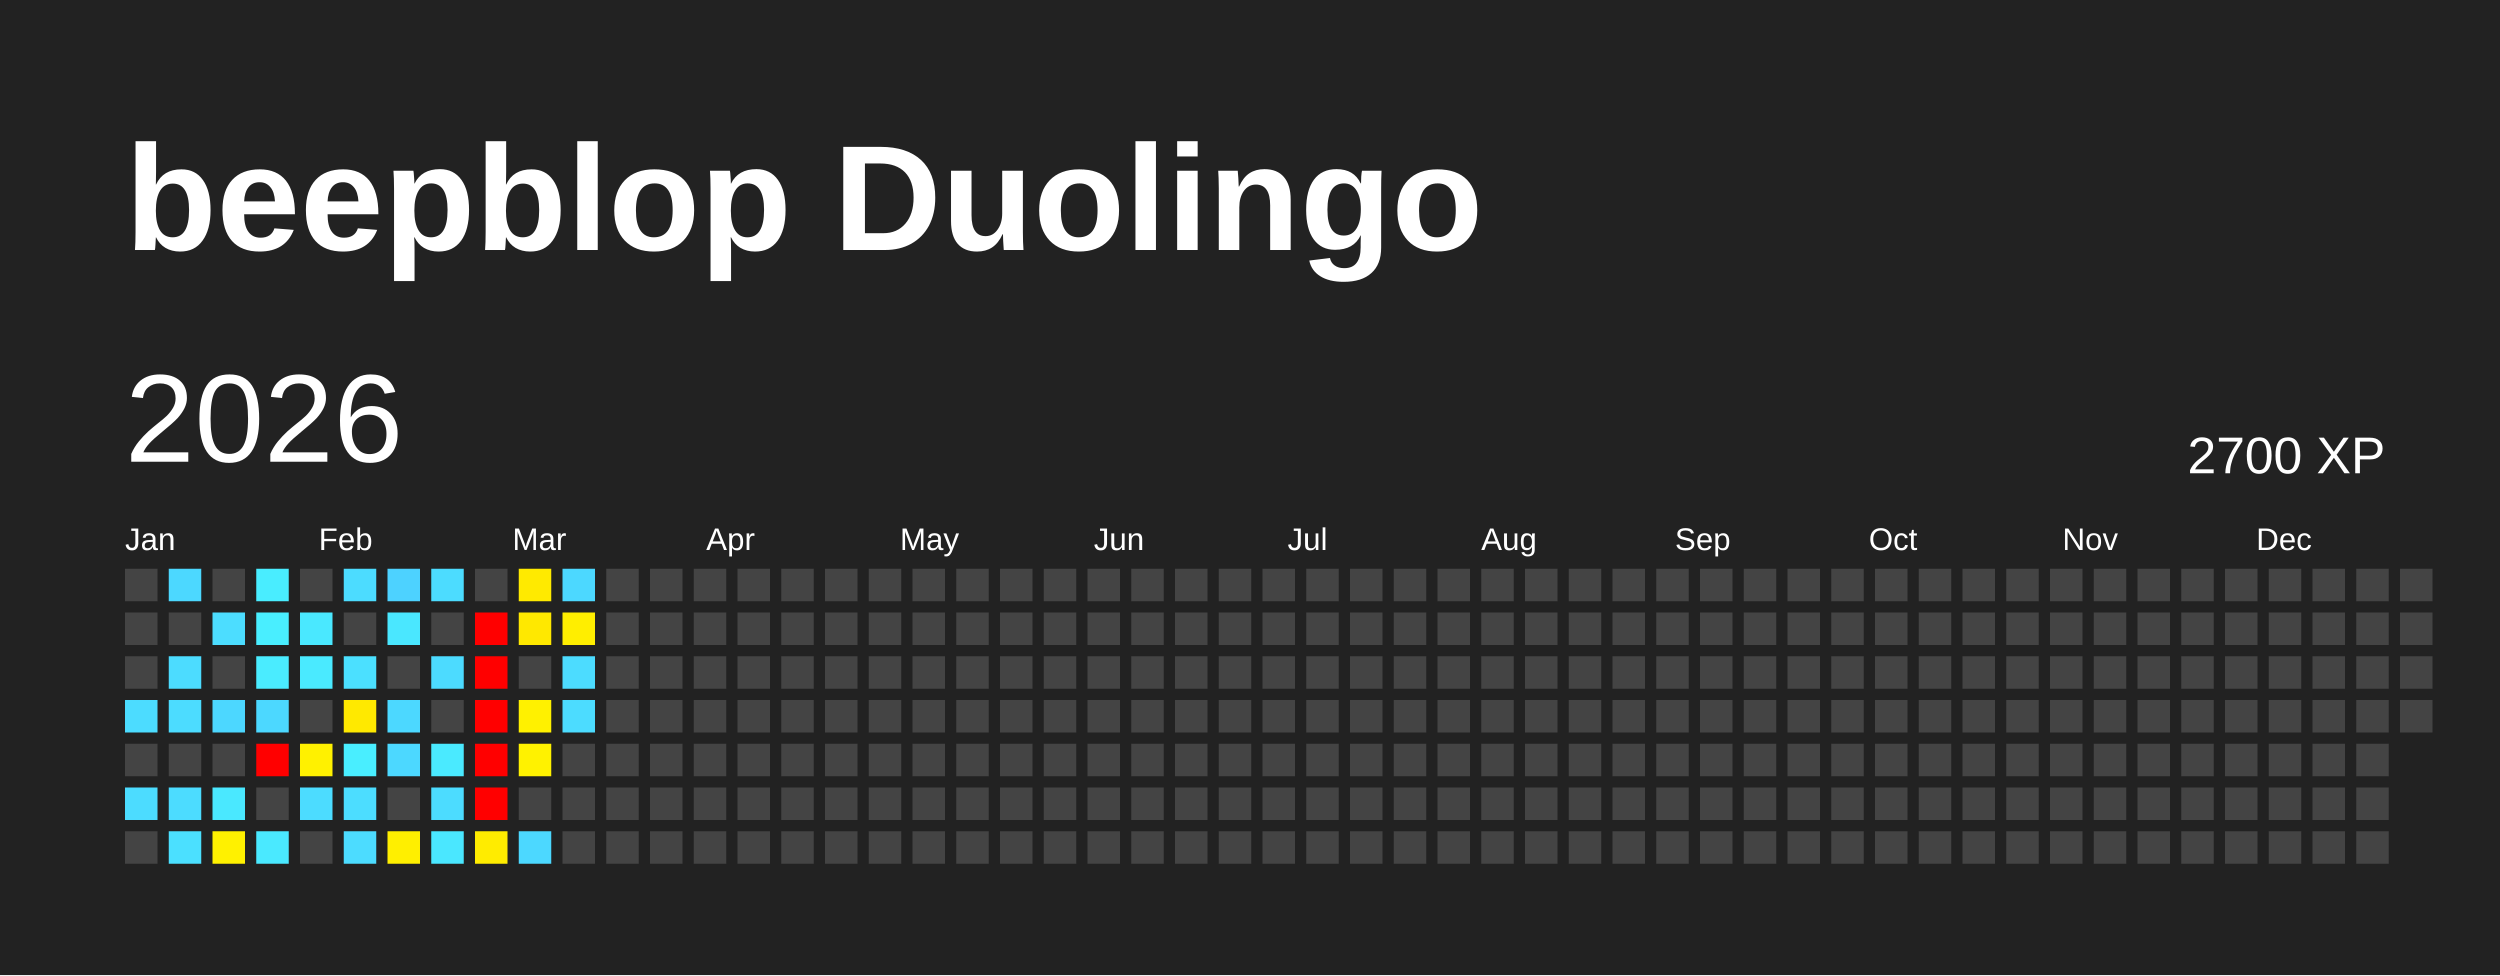
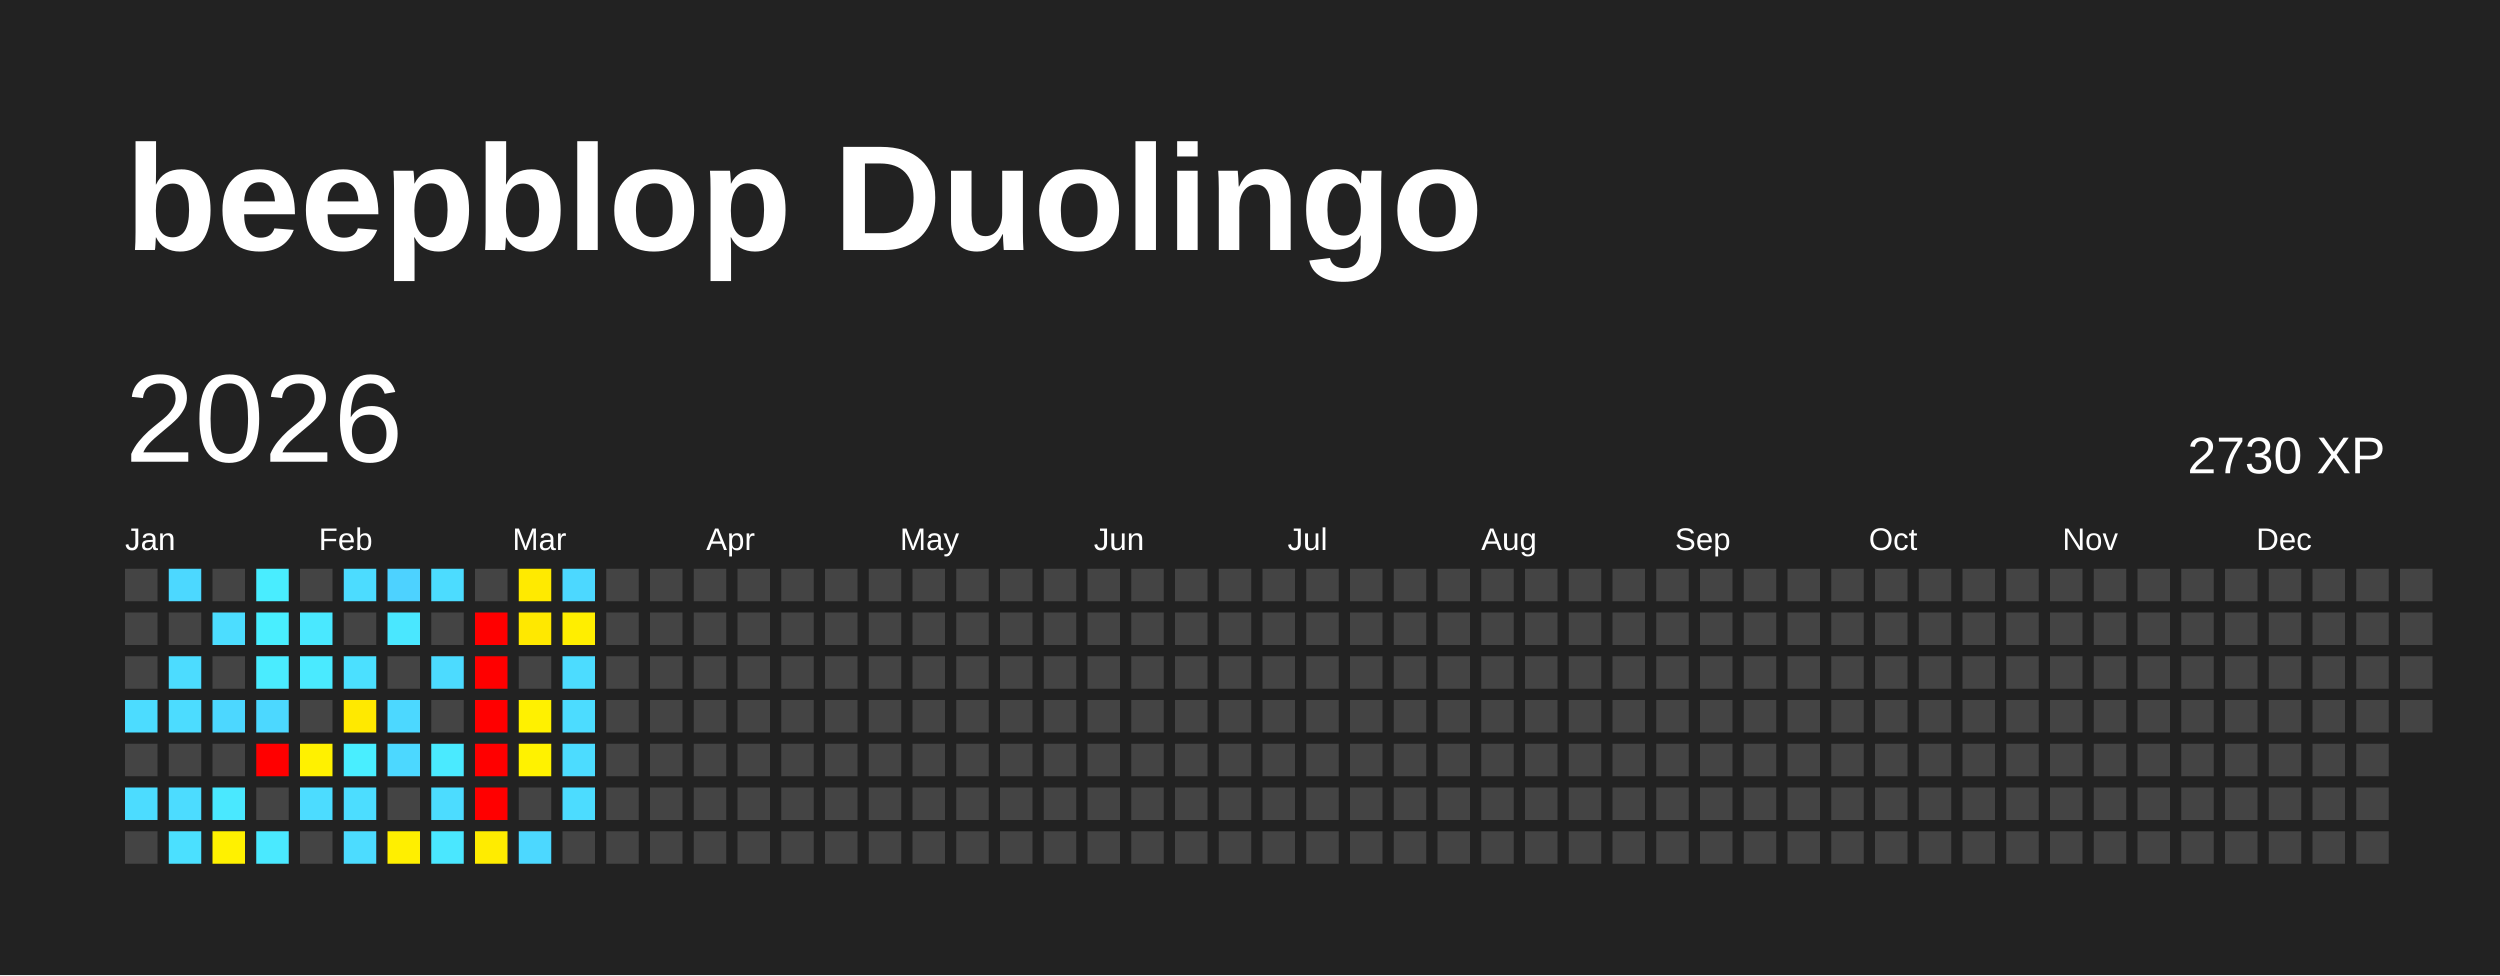
<svg xmlns="http://www.w3.org/2000/svg" baseProfile="full" height="78mm" version="1.1" viewBox="0,0,200,78" width="200mm">
  <defs />
  <rect fill="#222222" height="78" width="200" x="0" y="0" />
  <text fill="#FFFFFF" style="font-size:12px; font-family:Arial; font-weight:bold;" x="10" y="20">beepblop Duolingo</text>
  <text dominant-baseline="hanging" fill="#FFFFFF" style="font-size:10.0px; font-family:Arial;" x="10" y="30">2026</text>
-   <text dominant-baseline="hanging" fill="#FFFFFF" style="font-size:4.125px; font-family:Arial;" x="175" y="35">2700 XP</text>
+   <text dominant-baseline="hanging" fill="#FFFFFF" style="font-size:4.125px; font-family:Arial;" x="175" y="35">2730 XP</text>
  <text fill="#FFFFFF" style="font-size:2.5px; font-family:Arial" x="10.0" y="44">Jan</text>
  <text fill="#FFFFFF" style="font-size:2.5px; font-family:Arial" x="25.5" y="44">Feb</text>
  <text fill="#FFFFFF" style="font-size:2.5px; font-family:Arial" x="41.0" y="44">Mar</text>
  <text fill="#FFFFFF" style="font-size:2.5px; font-family:Arial" x="56.5" y="44">Apr</text>
  <text fill="#FFFFFF" style="font-size:2.5px; font-family:Arial" x="72.0" y="44">May</text>
  <text fill="#FFFFFF" style="font-size:2.5px; font-family:Arial" x="87.5" y="44">Jun</text>
  <text fill="#FFFFFF" style="font-size:2.5px; font-family:Arial" x="103.0" y="44">Jul</text>
  <text fill="#FFFFFF" style="font-size:2.5px; font-family:Arial" x="118.5" y="44">Aug</text>
  <text fill="#FFFFFF" style="font-size:2.5px; font-family:Arial" x="134.0" y="44">Sep</text>
  <text fill="#FFFFFF" style="font-size:2.5px; font-family:Arial" x="149.5" y="44">Oct</text>
  <text fill="#FFFFFF" style="font-size:2.5px; font-family:Arial" x="165.0" y="44">Nov</text>
  <text fill="#FFFFFF" style="font-size:2.5px; font-family:Arial" x="180.5" y="44">Dec</text>
  <rect fill="#444444" height="2.6" width="2.6" x="10.0" y="45.5" />
  <rect fill="#444444" height="2.6" width="2.6" x="10.0" y="49.0" />
  <rect fill="#444444" height="2.6" width="2.6" x="10.0" y="52.5" />
  <rect fill="#4cdcff" height="2.6" width="2.6" x="10.0" y="56.0" />
  <rect fill="#444444" height="2.6" width="2.6" x="10.0" y="59.5" />
  <rect fill="#4cdcff" height="2.6" width="2.6" x="10.0" y="63.0" />
  <rect fill="#444444" height="2.6" width="2.6" x="10.0" y="66.5" />
  <rect fill="#4cd8ff" height="2.6" width="2.6" x="13.5" y="45.5" />
  <rect fill="#444444" height="2.6" width="2.6" x="13.5" y="49.0" />
  <rect fill="#4cdcff" height="2.6" width="2.6" x="13.5" y="52.5" />
  <rect fill="#4cdcff" height="2.6" width="2.6" x="13.5" y="56.0" />
  <rect fill="#444444" height="2.6" width="2.6" x="13.5" y="59.5" />
  <rect fill="#4cdcff" height="2.6" width="2.6" x="13.5" y="63.0" />
  <rect fill="#4be0ff" height="2.6" width="2.6" x="13.5" y="66.5" />
  <rect fill="#444444" height="2.6" width="2.6" x="17.0" y="45.5" />
  <rect fill="#4cddff" height="2.6" width="2.6" x="17.0" y="49.0" />
  <rect fill="#444444" height="2.6" width="2.6" x="17.0" y="52.5" />
  <rect fill="#4cd7ff" height="2.6" width="2.6" x="17.0" y="56.0" />
  <rect fill="#444444" height="2.6" width="2.6" x="17.0" y="59.5" />
  <rect fill="#4ae8ff" height="2.6" width="2.6" x="17.0" y="63.0" />
  <rect fill="#fff100" height="2.6" width="2.6" x="17.0" y="66.5" />
  <rect fill="#49edff" height="2.6" width="2.6" x="20.5" y="45.5" />
  <rect fill="#49eeff" height="2.6" width="2.6" x="20.5" y="49.0" />
  <rect fill="#4aecff" height="2.6" width="2.6" x="20.5" y="52.5" />
  <rect fill="#4cd8ff" height="2.6" width="2.6" x="20.5" y="56.0" />
  <rect fill="red" height="2.6" width="2.6" x="20.5" y="59.5" />
  <rect fill="#444444" height="2.6" width="2.6" x="20.5" y="63.0" />
  <rect fill="#4ae9ff" height="2.6" width="2.6" x="20.5" y="66.5" />
  <rect fill="#444444" height="2.6" width="2.6" x="24.0" y="45.5" />
  <rect fill="#4ae8ff" height="2.6" width="2.6" x="24.0" y="49.0" />
  <rect fill="#4aeaff" height="2.6" width="2.6" x="24.0" y="52.5" />
  <rect fill="#444444" height="2.6" width="2.6" x="24.0" y="56.0" />
  <rect fill="#fff100" height="2.6" width="2.6" x="24.0" y="59.5" />
  <rect fill="#4cdcff" height="2.6" width="2.6" x="24.0" y="63.0" />
  <rect fill="#444444" height="2.6" width="2.6" x="24.0" y="66.5" />
  <rect fill="#4cdcff" height="2.6" width="2.6" x="27.5" y="45.5" />
  <rect fill="#444444" height="2.6" width="2.6" x="27.5" y="49.0" />
  <rect fill="#4be0ff" height="2.6" width="2.6" x="27.5" y="52.5" />
  <rect fill="#ffe900" height="2.6" width="2.6" x="27.5" y="56.0" />
  <rect fill="#49eeff" height="2.6" width="2.6" x="27.5" y="59.5" />
  <rect fill="#4cddff" height="2.6" width="2.6" x="27.5" y="63.0" />
  <rect fill="#4cdcff" height="2.6" width="2.6" x="27.5" y="66.5" />
  <rect fill="#4dd2ff" height="2.6" width="2.6" x="31.0" y="45.5" />
  <rect fill="#4ae7ff" height="2.6" width="2.6" x="31.0" y="49.0" />
  <rect fill="#444444" height="2.6" width="2.6" x="31.0" y="52.5" />
  <rect fill="#4cd8ff" height="2.6" width="2.6" x="31.0" y="56.0" />
  <rect fill="#4cd8ff" height="2.6" width="2.6" x="31.0" y="59.5" />
  <rect fill="#444444" height="2.6" width="2.6" x="31.0" y="63.0" />
  <rect fill="#ffef00" height="2.6" width="2.6" x="31.0" y="66.5" />
  <rect fill="#4cdcff" height="2.6" width="2.6" x="34.5" y="45.5" />
  <rect fill="#444444" height="2.6" width="2.6" x="34.5" y="49.0" />
  <rect fill="#4cdbff" height="2.6" width="2.6" x="34.5" y="52.5" />
  <rect fill="#444444" height="2.6" width="2.6" x="34.5" y="56.0" />
  <rect fill="#4aeaff" height="2.6" width="2.6" x="34.5" y="59.5" />
  <rect fill="#4cdcff" height="2.6" width="2.6" x="34.5" y="63.0" />
  <rect fill="#4ae7ff" height="2.6" width="2.6" x="34.5" y="66.5" />
  <rect fill="#444444" height="2.6" width="2.6" x="38.0" y="45.5" />
  <rect fill="red" height="2.6" width="2.6" x="38.0" y="49.0" />
  <rect fill="red" height="2.6" width="2.6" x="38.0" y="52.5" />
  <rect fill="red" height="2.6" width="2.6" x="38.0" y="56.0" />
  <rect fill="red" height="2.6" width="2.6" x="38.0" y="59.5" />
  <rect fill="red" height="2.6" width="2.6" x="38.0" y="63.0" />
  <rect fill="#ffec00" height="2.6" width="2.6" x="38.0" y="66.5" />
  <rect fill="#ffea00" height="2.6" width="2.6" x="41.5" y="45.5" />
  <rect fill="#ffe800" height="2.6" width="2.6" x="41.5" y="49.0" />
  <rect fill="#444444" height="2.6" width="2.6" x="41.5" y="52.5" />
  <rect fill="#fff100" height="2.6" width="2.6" x="41.5" y="56.0" />
  <rect fill="#fff200" height="2.6" width="2.6" x="41.5" y="59.5" />
  <rect fill="#444444" height="2.6" width="2.6" x="41.5" y="63.0" />
  <rect fill="#4cd8ff" height="2.6" width="2.6" x="41.5" y="66.5" />
  <rect fill="#4cd8ff" height="2.6" width="2.6" x="45.0" y="45.5" />
  <rect fill="#ffee00" height="2.6" width="2.6" x="45.0" y="49.0" />
  <rect fill="#4cdcff" height="2.6" width="2.6" x="45.0" y="52.5" />
  <rect fill="#4cdcff" height="2.6" width="2.6" x="45.0" y="56.0" />
-   <rect fill="#444444" height="2.6" width="2.6" x="45.0" y="59.5" />
-   <rect fill="#444444" height="2.6" width="2.6" x="45.0" y="63.0" />
+   <rect fill="#4cdcff" height="2.6" width="2.6" x="45.0" y="59.5" />
+   <rect fill="#4cdcff" height="2.6" width="2.6" x="45.0" y="63.0" />
  <rect fill="#444444" height="2.6" width="2.6" x="45.0" y="66.5" />
  <rect fill="#444444" height="2.6" width="2.6" x="48.5" y="45.5" />
  <rect fill="#444444" height="2.6" width="2.6" x="48.5" y="49.0" />
  <rect fill="#444444" height="2.6" width="2.6" x="48.5" y="52.5" />
  <rect fill="#444444" height="2.6" width="2.6" x="48.5" y="56.0" />
  <rect fill="#444444" height="2.6" width="2.6" x="48.5" y="59.5" />
  <rect fill="#444444" height="2.6" width="2.6" x="48.5" y="63.0" />
  <rect fill="#444444" height="2.6" width="2.6" x="48.5" y="66.5" />
  <rect fill="#444444" height="2.6" width="2.6" x="52.0" y="45.5" />
  <rect fill="#444444" height="2.6" width="2.6" x="52.0" y="49.0" />
  <rect fill="#444444" height="2.6" width="2.6" x="52.0" y="52.5" />
  <rect fill="#444444" height="2.6" width="2.6" x="52.0" y="56.0" />
  <rect fill="#444444" height="2.6" width="2.6" x="52.0" y="59.5" />
  <rect fill="#444444" height="2.6" width="2.6" x="52.0" y="63.0" />
  <rect fill="#444444" height="2.6" width="2.6" x="52.0" y="66.5" />
  <rect fill="#444444" height="2.6" width="2.6" x="55.5" y="45.5" />
  <rect fill="#444444" height="2.6" width="2.6" x="55.5" y="49.0" />
  <rect fill="#444444" height="2.6" width="2.6" x="55.5" y="52.5" />
  <rect fill="#444444" height="2.6" width="2.6" x="55.5" y="56.0" />
  <rect fill="#444444" height="2.6" width="2.6" x="55.5" y="59.5" />
  <rect fill="#444444" height="2.6" width="2.6" x="55.5" y="63.0" />
  <rect fill="#444444" height="2.6" width="2.6" x="55.5" y="66.5" />
  <rect fill="#444444" height="2.6" width="2.6" x="59.0" y="45.5" />
  <rect fill="#444444" height="2.6" width="2.6" x="59.0" y="49.0" />
  <rect fill="#444444" height="2.6" width="2.6" x="59.0" y="52.5" />
  <rect fill="#444444" height="2.6" width="2.6" x="59.0" y="56.0" />
  <rect fill="#444444" height="2.6" width="2.6" x="59.0" y="59.5" />
  <rect fill="#444444" height="2.6" width="2.6" x="59.0" y="63.0" />
  <rect fill="#444444" height="2.6" width="2.6" x="59.0" y="66.5" />
  <rect fill="#444444" height="2.6" width="2.6" x="62.5" y="45.5" />
  <rect fill="#444444" height="2.6" width="2.6" x="62.5" y="49.0" />
  <rect fill="#444444" height="2.6" width="2.6" x="62.5" y="52.5" />
  <rect fill="#444444" height="2.6" width="2.6" x="62.5" y="56.0" />
  <rect fill="#444444" height="2.6" width="2.6" x="62.5" y="59.5" />
  <rect fill="#444444" height="2.6" width="2.6" x="62.5" y="63.0" />
  <rect fill="#444444" height="2.6" width="2.6" x="62.5" y="66.5" />
  <rect fill="#444444" height="2.6" width="2.6" x="66.0" y="45.5" />
  <rect fill="#444444" height="2.6" width="2.6" x="66.0" y="49.0" />
  <rect fill="#444444" height="2.6" width="2.6" x="66.0" y="52.5" />
  <rect fill="#444444" height="2.6" width="2.6" x="66.0" y="56.0" />
  <rect fill="#444444" height="2.6" width="2.6" x="66.0" y="59.5" />
  <rect fill="#444444" height="2.6" width="2.6" x="66.0" y="63.0" />
  <rect fill="#444444" height="2.6" width="2.6" x="66.0" y="66.5" />
  <rect fill="#444444" height="2.6" width="2.6" x="69.5" y="45.5" />
  <rect fill="#444444" height="2.6" width="2.6" x="69.5" y="49.0" />
  <rect fill="#444444" height="2.6" width="2.6" x="69.5" y="52.5" />
  <rect fill="#444444" height="2.6" width="2.6" x="69.5" y="56.0" />
  <rect fill="#444444" height="2.6" width="2.6" x="69.5" y="59.5" />
  <rect fill="#444444" height="2.6" width="2.6" x="69.5" y="63.0" />
  <rect fill="#444444" height="2.6" width="2.6" x="69.5" y="66.5" />
  <rect fill="#444444" height="2.6" width="2.6" x="73.0" y="45.5" />
  <rect fill="#444444" height="2.6" width="2.6" x="73.0" y="49.0" />
  <rect fill="#444444" height="2.6" width="2.6" x="73.0" y="52.5" />
  <rect fill="#444444" height="2.6" width="2.6" x="73.0" y="56.0" />
  <rect fill="#444444" height="2.6" width="2.6" x="73.0" y="59.5" />
  <rect fill="#444444" height="2.6" width="2.6" x="73.0" y="63.0" />
  <rect fill="#444444" height="2.6" width="2.6" x="73.0" y="66.5" />
  <rect fill="#444444" height="2.6" width="2.6" x="76.5" y="45.5" />
  <rect fill="#444444" height="2.6" width="2.6" x="76.5" y="49.0" />
  <rect fill="#444444" height="2.6" width="2.6" x="76.5" y="52.5" />
  <rect fill="#444444" height="2.6" width="2.6" x="76.5" y="56.0" />
  <rect fill="#444444" height="2.6" width="2.6" x="76.5" y="59.5" />
  <rect fill="#444444" height="2.6" width="2.6" x="76.5" y="63.0" />
  <rect fill="#444444" height="2.6" width="2.6" x="76.5" y="66.5" />
  <rect fill="#444444" height="2.6" width="2.6" x="80.0" y="45.5" />
  <rect fill="#444444" height="2.6" width="2.6" x="80.0" y="49.0" />
  <rect fill="#444444" height="2.6" width="2.6" x="80.0" y="52.5" />
  <rect fill="#444444" height="2.6" width="2.6" x="80.0" y="56.0" />
  <rect fill="#444444" height="2.6" width="2.6" x="80.0" y="59.5" />
  <rect fill="#444444" height="2.6" width="2.6" x="80.0" y="63.0" />
  <rect fill="#444444" height="2.6" width="2.6" x="80.0" y="66.5" />
  <rect fill="#444444" height="2.6" width="2.6" x="83.5" y="45.5" />
  <rect fill="#444444" height="2.6" width="2.6" x="83.5" y="49.0" />
  <rect fill="#444444" height="2.6" width="2.6" x="83.5" y="52.5" />
  <rect fill="#444444" height="2.6" width="2.6" x="83.5" y="56.0" />
  <rect fill="#444444" height="2.6" width="2.6" x="83.5" y="59.5" />
  <rect fill="#444444" height="2.6" width="2.6" x="83.5" y="63.0" />
  <rect fill="#444444" height="2.6" width="2.6" x="83.5" y="66.5" />
  <rect fill="#444444" height="2.6" width="2.6" x="87.0" y="45.5" />
  <rect fill="#444444" height="2.6" width="2.6" x="87.0" y="49.0" />
  <rect fill="#444444" height="2.6" width="2.6" x="87.0" y="52.5" />
  <rect fill="#444444" height="2.6" width="2.6" x="87.0" y="56.0" />
  <rect fill="#444444" height="2.6" width="2.6" x="87.0" y="59.5" />
  <rect fill="#444444" height="2.6" width="2.6" x="87.0" y="63.0" />
  <rect fill="#444444" height="2.6" width="2.6" x="87.0" y="66.5" />
  <rect fill="#444444" height="2.6" width="2.6" x="90.5" y="45.5" />
  <rect fill="#444444" height="2.6" width="2.6" x="90.5" y="49.0" />
  <rect fill="#444444" height="2.6" width="2.6" x="90.5" y="52.5" />
  <rect fill="#444444" height="2.6" width="2.6" x="90.5" y="56.0" />
  <rect fill="#444444" height="2.6" width="2.6" x="90.5" y="59.5" />
  <rect fill="#444444" height="2.6" width="2.6" x="90.5" y="63.0" />
  <rect fill="#444444" height="2.6" width="2.6" x="90.5" y="66.5" />
  <rect fill="#444444" height="2.6" width="2.6" x="94.0" y="45.5" />
  <rect fill="#444444" height="2.6" width="2.6" x="94.0" y="49.0" />
  <rect fill="#444444" height="2.6" width="2.6" x="94.0" y="52.5" />
  <rect fill="#444444" height="2.6" width="2.6" x="94.0" y="56.0" />
  <rect fill="#444444" height="2.6" width="2.6" x="94.0" y="59.5" />
  <rect fill="#444444" height="2.6" width="2.6" x="94.0" y="63.0" />
  <rect fill="#444444" height="2.6" width="2.6" x="94.0" y="66.5" />
  <rect fill="#444444" height="2.6" width="2.6" x="97.5" y="45.5" />
  <rect fill="#444444" height="2.6" width="2.6" x="97.5" y="49.0" />
  <rect fill="#444444" height="2.6" width="2.6" x="97.5" y="52.5" />
  <rect fill="#444444" height="2.6" width="2.6" x="97.5" y="56.0" />
  <rect fill="#444444" height="2.6" width="2.6" x="97.5" y="59.5" />
  <rect fill="#444444" height="2.6" width="2.6" x="97.5" y="63.0" />
  <rect fill="#444444" height="2.6" width="2.6" x="97.5" y="66.5" />
  <rect fill="#444444" height="2.6" width="2.6" x="101.0" y="45.5" />
  <rect fill="#444444" height="2.6" width="2.6" x="101.0" y="49.0" />
  <rect fill="#444444" height="2.6" width="2.6" x="101.0" y="52.5" />
  <rect fill="#444444" height="2.6" width="2.6" x="101.0" y="56.0" />
  <rect fill="#444444" height="2.6" width="2.6" x="101.0" y="59.5" />
  <rect fill="#444444" height="2.6" width="2.6" x="101.0" y="63.0" />
  <rect fill="#444444" height="2.6" width="2.6" x="101.0" y="66.5" />
  <rect fill="#444444" height="2.6" width="2.6" x="104.5" y="45.5" />
  <rect fill="#444444" height="2.6" width="2.6" x="104.5" y="49.0" />
  <rect fill="#444444" height="2.6" width="2.6" x="104.5" y="52.5" />
  <rect fill="#444444" height="2.6" width="2.6" x="104.5" y="56.0" />
  <rect fill="#444444" height="2.6" width="2.6" x="104.5" y="59.5" />
  <rect fill="#444444" height="2.6" width="2.6" x="104.5" y="63.0" />
  <rect fill="#444444" height="2.6" width="2.6" x="104.5" y="66.5" />
  <rect fill="#444444" height="2.6" width="2.6" x="108.0" y="45.5" />
  <rect fill="#444444" height="2.6" width="2.6" x="108.0" y="49.0" />
  <rect fill="#444444" height="2.6" width="2.6" x="108.0" y="52.5" />
  <rect fill="#444444" height="2.6" width="2.6" x="108.0" y="56.0" />
  <rect fill="#444444" height="2.6" width="2.6" x="108.0" y="59.5" />
  <rect fill="#444444" height="2.6" width="2.6" x="108.0" y="63.0" />
  <rect fill="#444444" height="2.6" width="2.6" x="108.0" y="66.5" />
  <rect fill="#444444" height="2.6" width="2.6" x="111.5" y="45.5" />
  <rect fill="#444444" height="2.6" width="2.6" x="111.5" y="49.0" />
  <rect fill="#444444" height="2.6" width="2.6" x="111.5" y="52.5" />
  <rect fill="#444444" height="2.6" width="2.6" x="111.5" y="56.0" />
  <rect fill="#444444" height="2.6" width="2.6" x="111.5" y="59.5" />
  <rect fill="#444444" height="2.6" width="2.6" x="111.5" y="63.0" />
  <rect fill="#444444" height="2.6" width="2.6" x="111.5" y="66.5" />
  <rect fill="#444444" height="2.6" width="2.6" x="115.0" y="45.5" />
  <rect fill="#444444" height="2.6" width="2.6" x="115.0" y="49.0" />
  <rect fill="#444444" height="2.6" width="2.6" x="115.0" y="52.5" />
  <rect fill="#444444" height="2.6" width="2.6" x="115.0" y="56.0" />
  <rect fill="#444444" height="2.6" width="2.6" x="115.0" y="59.5" />
  <rect fill="#444444" height="2.6" width="2.6" x="115.0" y="63.0" />
  <rect fill="#444444" height="2.6" width="2.6" x="115.0" y="66.5" />
  <rect fill="#444444" height="2.6" width="2.6" x="118.5" y="45.5" />
  <rect fill="#444444" height="2.6" width="2.6" x="118.5" y="49.0" />
  <rect fill="#444444" height="2.6" width="2.6" x="118.5" y="52.5" />
  <rect fill="#444444" height="2.6" width="2.6" x="118.5" y="56.0" />
  <rect fill="#444444" height="2.6" width="2.6" x="118.5" y="59.5" />
  <rect fill="#444444" height="2.6" width="2.6" x="118.5" y="63.0" />
  <rect fill="#444444" height="2.6" width="2.6" x="118.5" y="66.5" />
  <rect fill="#444444" height="2.6" width="2.6" x="122.0" y="45.5" />
  <rect fill="#444444" height="2.6" width="2.6" x="122.0" y="49.0" />
  <rect fill="#444444" height="2.6" width="2.6" x="122.0" y="52.5" />
  <rect fill="#444444" height="2.6" width="2.6" x="122.0" y="56.0" />
  <rect fill="#444444" height="2.6" width="2.6" x="122.0" y="59.5" />
  <rect fill="#444444" height="2.6" width="2.6" x="122.0" y="63.0" />
  <rect fill="#444444" height="2.6" width="2.6" x="122.0" y="66.5" />
  <rect fill="#444444" height="2.6" width="2.6" x="125.5" y="45.5" />
  <rect fill="#444444" height="2.6" width="2.6" x="125.5" y="49.0" />
  <rect fill="#444444" height="2.6" width="2.6" x="125.5" y="52.5" />
  <rect fill="#444444" height="2.6" width="2.6" x="125.5" y="56.0" />
  <rect fill="#444444" height="2.6" width="2.6" x="125.5" y="59.5" />
  <rect fill="#444444" height="2.6" width="2.6" x="125.5" y="63.0" />
  <rect fill="#444444" height="2.6" width="2.6" x="125.5" y="66.5" />
  <rect fill="#444444" height="2.6" width="2.6" x="129.0" y="45.5" />
  <rect fill="#444444" height="2.6" width="2.6" x="129.0" y="49.0" />
  <rect fill="#444444" height="2.6" width="2.6" x="129.0" y="52.5" />
  <rect fill="#444444" height="2.6" width="2.6" x="129.0" y="56.0" />
  <rect fill="#444444" height="2.6" width="2.6" x="129.0" y="59.5" />
  <rect fill="#444444" height="2.6" width="2.6" x="129.0" y="63.0" />
  <rect fill="#444444" height="2.6" width="2.6" x="129.0" y="66.5" />
  <rect fill="#444444" height="2.6" width="2.6" x="132.5" y="45.5" />
  <rect fill="#444444" height="2.6" width="2.6" x="132.5" y="49.0" />
  <rect fill="#444444" height="2.6" width="2.6" x="132.5" y="52.5" />
  <rect fill="#444444" height="2.6" width="2.6" x="132.5" y="56.0" />
  <rect fill="#444444" height="2.6" width="2.6" x="132.5" y="59.5" />
  <rect fill="#444444" height="2.6" width="2.6" x="132.5" y="63.0" />
  <rect fill="#444444" height="2.6" width="2.6" x="132.5" y="66.5" />
  <rect fill="#444444" height="2.6" width="2.6" x="136.0" y="45.5" />
  <rect fill="#444444" height="2.6" width="2.6" x="136.0" y="49.0" />
  <rect fill="#444444" height="2.6" width="2.6" x="136.0" y="52.5" />
  <rect fill="#444444" height="2.6" width="2.6" x="136.0" y="56.0" />
  <rect fill="#444444" height="2.6" width="2.6" x="136.0" y="59.5" />
  <rect fill="#444444" height="2.6" width="2.6" x="136.0" y="63.0" />
  <rect fill="#444444" height="2.6" width="2.6" x="136.0" y="66.5" />
  <rect fill="#444444" height="2.6" width="2.6" x="139.5" y="45.5" />
  <rect fill="#444444" height="2.6" width="2.6" x="139.5" y="49.0" />
  <rect fill="#444444" height="2.6" width="2.6" x="139.5" y="52.5" />
  <rect fill="#444444" height="2.6" width="2.6" x="139.5" y="56.0" />
  <rect fill="#444444" height="2.6" width="2.6" x="139.5" y="59.5" />
  <rect fill="#444444" height="2.6" width="2.6" x="139.5" y="63.0" />
  <rect fill="#444444" height="2.6" width="2.6" x="139.5" y="66.5" />
  <rect fill="#444444" height="2.6" width="2.6" x="143.0" y="45.5" />
  <rect fill="#444444" height="2.6" width="2.6" x="143.0" y="49.0" />
  <rect fill="#444444" height="2.6" width="2.6" x="143.0" y="52.5" />
  <rect fill="#444444" height="2.6" width="2.6" x="143.0" y="56.0" />
  <rect fill="#444444" height="2.6" width="2.6" x="143.0" y="59.5" />
  <rect fill="#444444" height="2.6" width="2.6" x="143.0" y="63.0" />
  <rect fill="#444444" height="2.6" width="2.6" x="143.0" y="66.5" />
  <rect fill="#444444" height="2.6" width="2.6" x="146.5" y="45.5" />
  <rect fill="#444444" height="2.6" width="2.6" x="146.5" y="49.0" />
  <rect fill="#444444" height="2.6" width="2.6" x="146.5" y="52.5" />
  <rect fill="#444444" height="2.6" width="2.6" x="146.5" y="56.0" />
  <rect fill="#444444" height="2.6" width="2.6" x="146.5" y="59.5" />
  <rect fill="#444444" height="2.6" width="2.6" x="146.5" y="63.0" />
  <rect fill="#444444" height="2.6" width="2.6" x="146.5" y="66.5" />
  <rect fill="#444444" height="2.6" width="2.6" x="150.0" y="45.5" />
  <rect fill="#444444" height="2.6" width="2.6" x="150.0" y="49.0" />
  <rect fill="#444444" height="2.6" width="2.6" x="150.0" y="52.5" />
  <rect fill="#444444" height="2.6" width="2.6" x="150.0" y="56.0" />
  <rect fill="#444444" height="2.6" width="2.6" x="150.0" y="59.5" />
  <rect fill="#444444" height="2.6" width="2.6" x="150.0" y="63.0" />
  <rect fill="#444444" height="2.6" width="2.6" x="150.0" y="66.5" />
  <rect fill="#444444" height="2.6" width="2.6" x="153.5" y="45.5" />
  <rect fill="#444444" height="2.6" width="2.6" x="153.5" y="49.0" />
  <rect fill="#444444" height="2.6" width="2.6" x="153.5" y="52.5" />
  <rect fill="#444444" height="2.6" width="2.6" x="153.5" y="56.0" />
  <rect fill="#444444" height="2.6" width="2.6" x="153.5" y="59.5" />
  <rect fill="#444444" height="2.6" width="2.6" x="153.5" y="63.0" />
  <rect fill="#444444" height="2.6" width="2.6" x="153.5" y="66.5" />
  <rect fill="#444444" height="2.6" width="2.6" x="157.0" y="45.5" />
  <rect fill="#444444" height="2.6" width="2.6" x="157.0" y="49.0" />
  <rect fill="#444444" height="2.6" width="2.6" x="157.0" y="52.5" />
  <rect fill="#444444" height="2.6" width="2.6" x="157.0" y="56.0" />
  <rect fill="#444444" height="2.6" width="2.6" x="157.0" y="59.5" />
  <rect fill="#444444" height="2.6" width="2.6" x="157.0" y="63.0" />
  <rect fill="#444444" height="2.6" width="2.6" x="157.0" y="66.5" />
  <rect fill="#444444" height="2.6" width="2.6" x="160.5" y="45.5" />
  <rect fill="#444444" height="2.6" width="2.6" x="160.5" y="49.0" />
  <rect fill="#444444" height="2.6" width="2.6" x="160.5" y="52.5" />
  <rect fill="#444444" height="2.6" width="2.6" x="160.5" y="56.0" />
  <rect fill="#444444" height="2.6" width="2.6" x="160.5" y="59.5" />
  <rect fill="#444444" height="2.6" width="2.6" x="160.5" y="63.0" />
  <rect fill="#444444" height="2.6" width="2.6" x="160.5" y="66.5" />
  <rect fill="#444444" height="2.6" width="2.6" x="164.0" y="45.5" />
  <rect fill="#444444" height="2.6" width="2.6" x="164.0" y="49.0" />
  <rect fill="#444444" height="2.6" width="2.6" x="164.0" y="52.5" />
  <rect fill="#444444" height="2.6" width="2.6" x="164.0" y="56.0" />
  <rect fill="#444444" height="2.6" width="2.6" x="164.0" y="59.5" />
  <rect fill="#444444" height="2.6" width="2.6" x="164.0" y="63.0" />
  <rect fill="#444444" height="2.6" width="2.6" x="164.0" y="66.5" />
  <rect fill="#444444" height="2.6" width="2.6" x="167.5" y="45.5" />
  <rect fill="#444444" height="2.6" width="2.6" x="167.5" y="49.0" />
  <rect fill="#444444" height="2.6" width="2.6" x="167.5" y="52.5" />
  <rect fill="#444444" height="2.6" width="2.6" x="167.5" y="56.0" />
  <rect fill="#444444" height="2.6" width="2.6" x="167.5" y="59.5" />
  <rect fill="#444444" height="2.6" width="2.6" x="167.5" y="63.0" />
  <rect fill="#444444" height="2.6" width="2.6" x="167.5" y="66.5" />
  <rect fill="#444444" height="2.6" width="2.6" x="171.0" y="45.5" />
  <rect fill="#444444" height="2.6" width="2.6" x="171.0" y="49.0" />
  <rect fill="#444444" height="2.6" width="2.6" x="171.0" y="52.5" />
  <rect fill="#444444" height="2.6" width="2.6" x="171.0" y="56.0" />
  <rect fill="#444444" height="2.6" width="2.6" x="171.0" y="59.5" />
  <rect fill="#444444" height="2.6" width="2.6" x="171.0" y="63.0" />
  <rect fill="#444444" height="2.6" width="2.6" x="171.0" y="66.5" />
  <rect fill="#444444" height="2.6" width="2.6" x="174.5" y="45.5" />
  <rect fill="#444444" height="2.6" width="2.6" x="174.5" y="49.0" />
  <rect fill="#444444" height="2.6" width="2.6" x="174.5" y="52.5" />
  <rect fill="#444444" height="2.6" width="2.6" x="174.5" y="56.0" />
  <rect fill="#444444" height="2.6" width="2.6" x="174.5" y="59.5" />
  <rect fill="#444444" height="2.6" width="2.6" x="174.5" y="63.0" />
  <rect fill="#444444" height="2.6" width="2.6" x="174.5" y="66.5" />
  <rect fill="#444444" height="2.6" width="2.6" x="178.0" y="45.5" />
  <rect fill="#444444" height="2.6" width="2.6" x="178.0" y="49.0" />
  <rect fill="#444444" height="2.6" width="2.6" x="178.0" y="52.5" />
  <rect fill="#444444" height="2.6" width="2.6" x="178.0" y="56.0" />
  <rect fill="#444444" height="2.6" width="2.6" x="178.0" y="59.5" />
  <rect fill="#444444" height="2.6" width="2.6" x="178.0" y="63.0" />
  <rect fill="#444444" height="2.6" width="2.6" x="178.0" y="66.5" />
  <rect fill="#444444" height="2.6" width="2.6" x="181.5" y="45.5" />
  <rect fill="#444444" height="2.6" width="2.6" x="181.5" y="49.0" />
  <rect fill="#444444" height="2.6" width="2.6" x="181.5" y="52.5" />
  <rect fill="#444444" height="2.6" width="2.6" x="181.5" y="56.0" />
  <rect fill="#444444" height="2.6" width="2.6" x="181.5" y="59.5" />
  <rect fill="#444444" height="2.6" width="2.6" x="181.5" y="63.0" />
  <rect fill="#444444" height="2.6" width="2.6" x="181.5" y="66.5" />
  <rect fill="#444444" height="2.6" width="2.6" x="185.0" y="45.5" />
  <rect fill="#444444" height="2.6" width="2.6" x="185.0" y="49.0" />
  <rect fill="#444444" height="2.6" width="2.6" x="185.0" y="52.5" />
  <rect fill="#444444" height="2.6" width="2.6" x="185.0" y="56.0" />
  <rect fill="#444444" height="2.6" width="2.6" x="185.0" y="59.5" />
  <rect fill="#444444" height="2.6" width="2.6" x="185.0" y="63.0" />
  <rect fill="#444444" height="2.6" width="2.6" x="185.0" y="66.5" />
  <rect fill="#444444" height="2.6" width="2.6" x="188.5" y="45.5" />
  <rect fill="#444444" height="2.6" width="2.6" x="188.5" y="49.0" />
  <rect fill="#444444" height="2.6" width="2.6" x="188.5" y="52.5" />
  <rect fill="#444444" height="2.6" width="2.6" x="188.5" y="56.0" />
  <rect fill="#444444" height="2.6" width="2.6" x="188.5" y="59.5" />
  <rect fill="#444444" height="2.6" width="2.6" x="188.5" y="63.0" />
  <rect fill="#444444" height="2.6" width="2.6" x="188.5" y="66.5" />
  <rect fill="#444444" height="2.6" width="2.6" x="192.0" y="45.5" />
  <rect fill="#444444" height="2.6" width="2.6" x="192.0" y="49.0" />
  <rect fill="#444444" height="2.6" width="2.6" x="192.0" y="52.5" />
  <rect fill="#444444" height="2.6" width="2.6" x="192.0" y="56.0" />
</svg>
